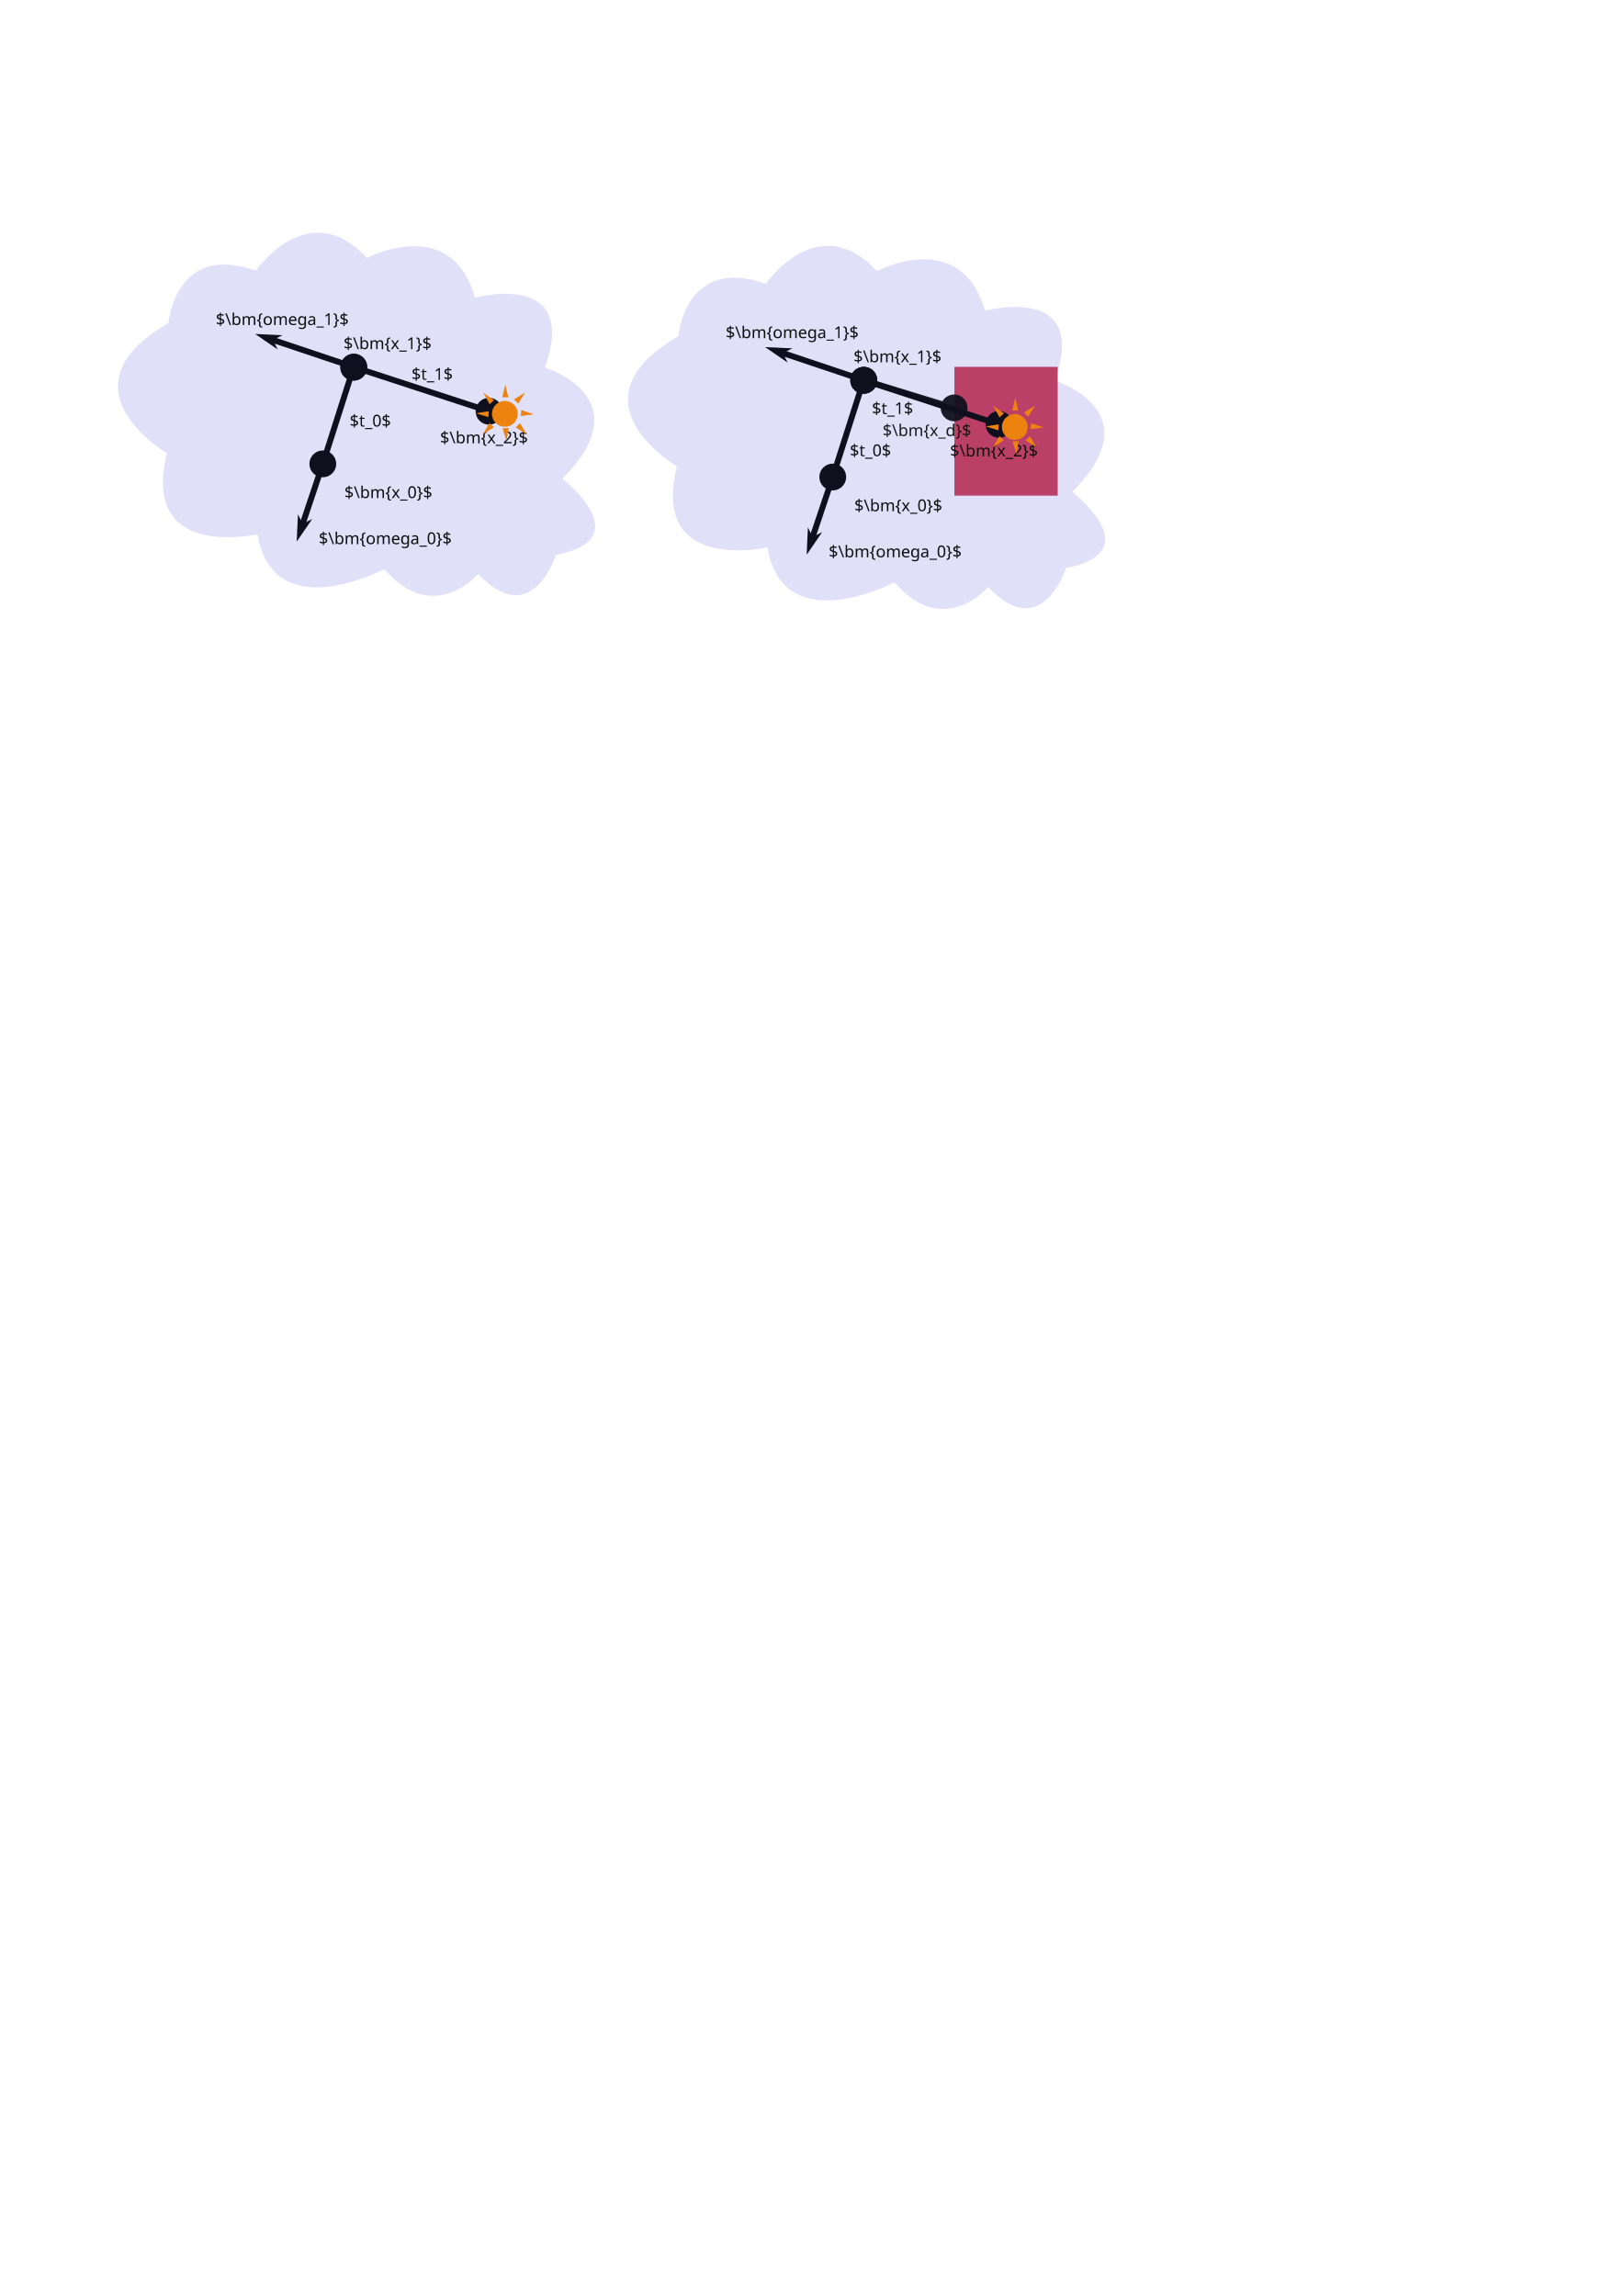
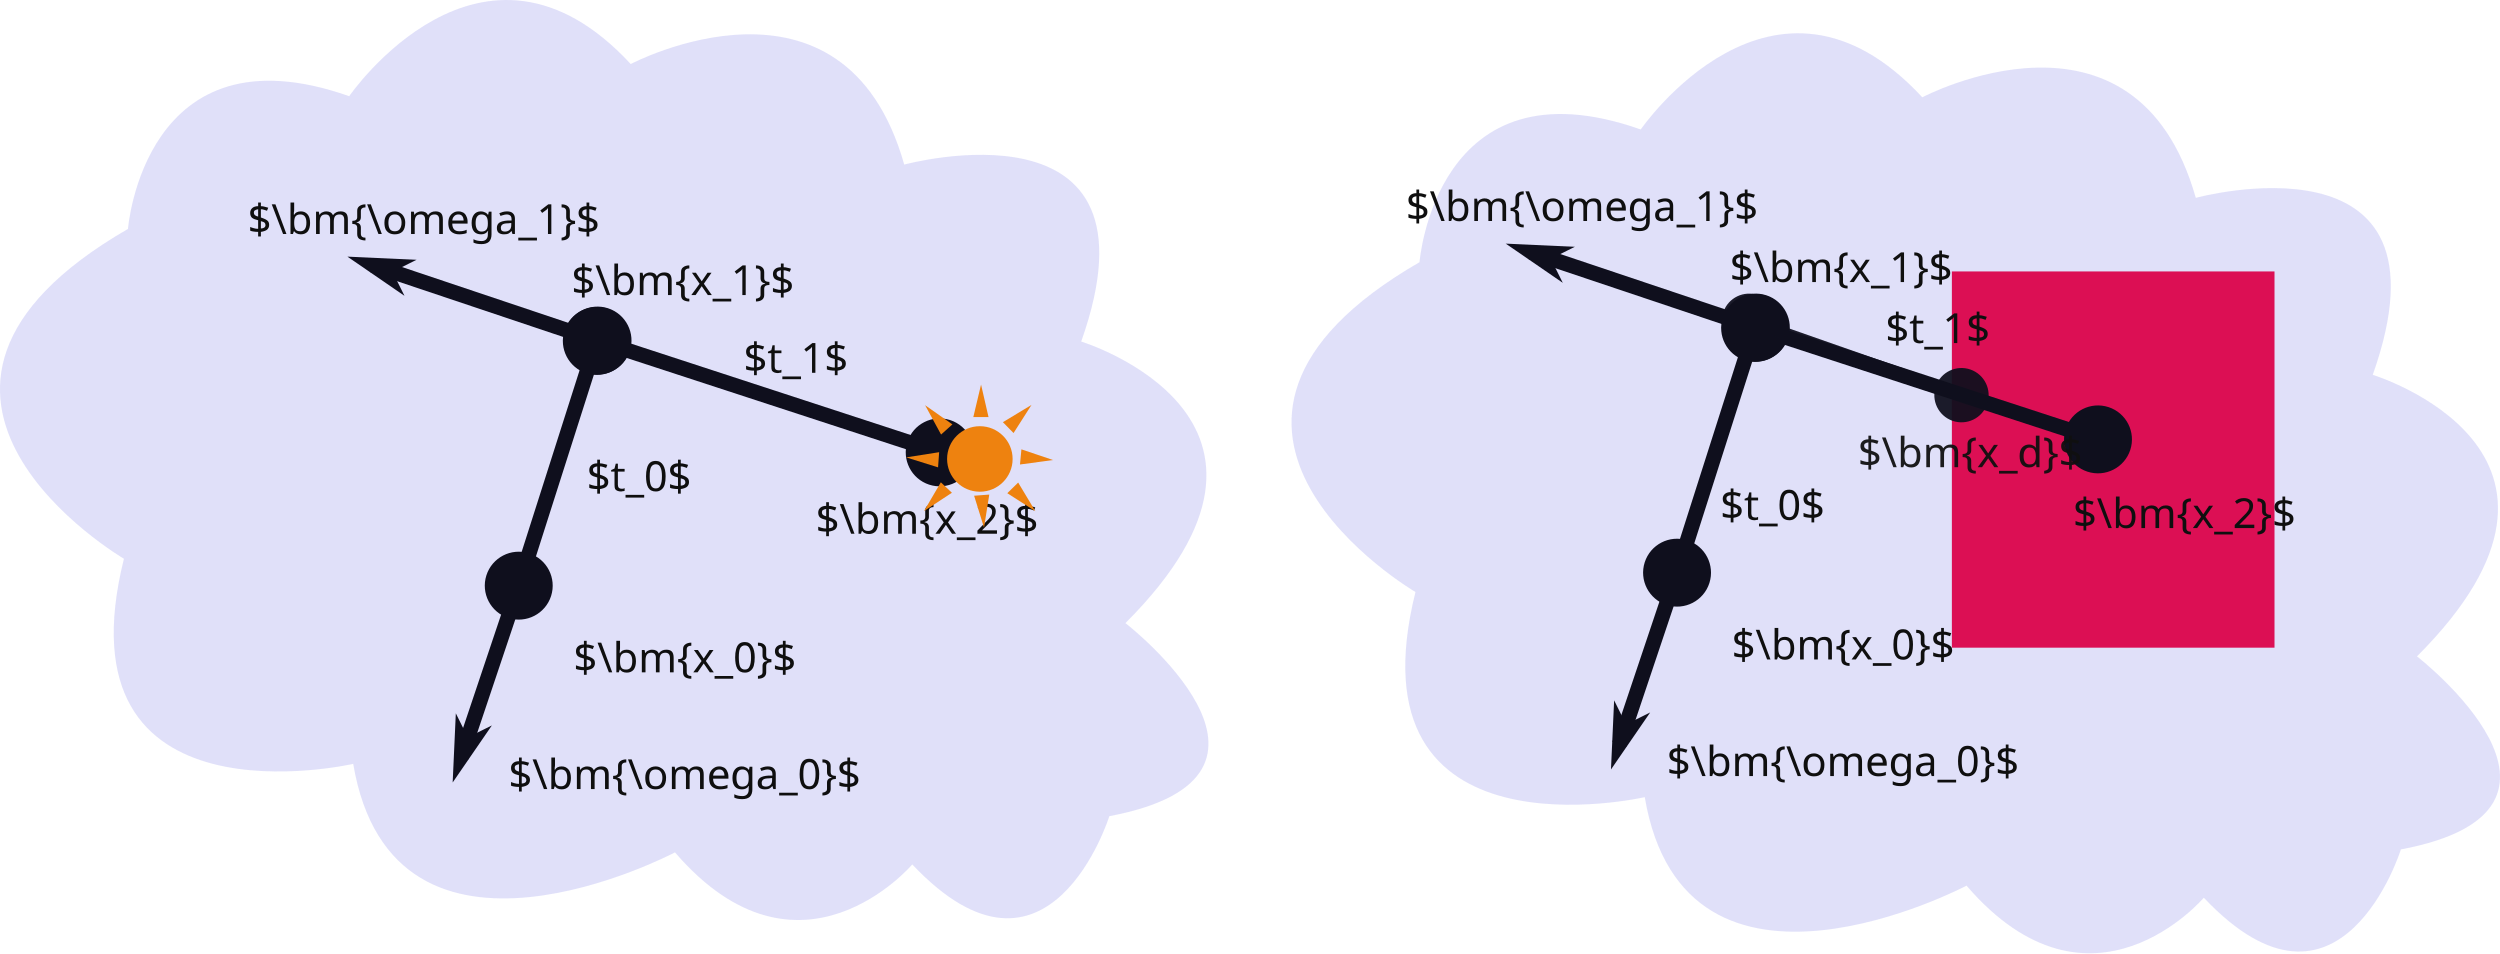
- <svg xmlns="http://www.w3.org/2000/svg" width="210mm" height="297mm" viewBox="0 0 210 297" version="1.1" id="svg6879">
+ <svg xmlns="http://www.w3.org/2000/svg" width="127.667mm" height="48.68mm" viewBox="0 0 127.667 48.68" version="1.1" id="svg6879">
  <defs id="defs6873">
-     <marker orient="auto" refY="0.0" refX="0.0" id="DotM" style="overflow:visible">
-       <path id="path1464" d="M -2.5,-1.0 C -2.5,1.76 -4.74,4.0 -7.5,4.0 C -10.26,4.0 -12.5,1.76 -12.5,-1.0 C -12.5,-3.76 -10.26,-6.0 -7.5,-6.0 C -4.74,-6.0 -2.5,-3.76 -2.5,-1.0 z " style="fill-rule:evenodd;stroke:#00000f;stroke-width:1pt;stroke-opacity:1;fill:#00000f;fill-opacity:1" transform="scale(0.4) translate(7.4, 1)" />
+     <marker orient="auto" refY="0" refX="0" id="DotM" style="overflow:visible">
+       <path id="path1464" d="m -2.5,-1 c 0,2.76 -2.24,5 -5,5 -2.76,0 -5,-2.24 -5,-5 0,-2.76 2.24,-5 5,-5 2.76,0 5,2.24 5,5 z" style="fill:#00000f;fill-opacity:1;fill-rule:evenodd;stroke:#00000f;stroke-width:1pt;stroke-opacity:1" transform="matrix(0.4,0,0,0.4,2.96,0.4)" />
    </marker>
-     <marker orient="auto" refY="0.0" refX="0.0" id="DotL" style="overflow:visible">
-       <path id="path1461" d="M -2.5,-1.0 C -2.5,1.76 -4.74,4.0 -7.5,4.0 C -10.26,4.0 -12.5,1.76 -12.5,-1.0 C -12.5,-3.76 -10.26,-6.0 -7.5,-6.0 C -4.74,-6.0 -2.5,-3.76 -2.5,-1.0 z " style="fill-rule:evenodd;stroke:#00000f;stroke-width:1pt;stroke-opacity:1;fill:#00000f;fill-opacity:1" transform="scale(0.8) translate(7.4, 1)" />
+     <marker orient="auto" refY="0" refX="0" id="DotL" style="overflow:visible">
+       <path id="path1461" d="m -2.5,-1 c 0,2.76 -2.24,5 -5,5 -2.76,0 -5,-2.24 -5,-5 0,-2.76 2.24,-5 5,-5 2.76,0 5,2.24 5,5 z" style="fill:#00000f;fill-opacity:1;fill-rule:evenodd;stroke:#00000f;stroke-width:1pt;stroke-opacity:1" transform="matrix(0.8,0,0,0.8,5.92,0.8)" />
    </marker>
-     <marker orient="auto" refY="0.0" refX="0.0" id="DotS" style="overflow:visible">
-       <path id="path1467" d="M -2.5,-1.0 C -2.5,1.76 -4.74,4.0 -7.5,4.0 C -10.26,4.0 -12.5,1.76 -12.5,-1.0 C -12.5,-3.76 -10.26,-6.0 -7.5,-6.0 C -4.74,-6.0 -2.5,-3.76 -2.5,-1.0 z " style="fill-rule:evenodd;stroke:#00000f;stroke-width:1pt;stroke-opacity:1;fill:#00000f;fill-opacity:1" transform="scale(0.2) translate(7.4, 1)" />
+     <marker orient="auto" refY="0" refX="0" id="DotS" style="overflow:visible">
+       <path id="path1467" d="m -2.5,-1 c 0,2.76 -2.24,5 -5,5 -2.76,0 -5,-2.24 -5,-5 0,-2.76 2.24,-5 5,-5 2.76,0 5,2.24 5,5 z" style="fill:#00000f;fill-opacity:1;fill-rule:evenodd;stroke:#00000f;stroke-width:1pt;stroke-opacity:1" transform="matrix(0.2,0,0,0.2,1.48,0.2)" />
    </marker>
    <marker orient="auto" refY="0" refX="0" id="marker5973" style="overflow:visible">
      <path id="path5971" style="fill:#000000;fill-opacity:1;fill-rule:evenodd;stroke:#000000;stroke-width:0.625;stroke-linejoin:round;stroke-opacity:1" d="M 8.719,4.034 -2.207,0.016 8.719,-4.002 c -1.745,2.372 -1.735,5.617 -6e-7,8.035 z" transform="matrix(0.3,0,0,0.3,-0.69,0)" />
    </marker>
    <marker orient="auto" refY="0" refX="0" id="marker5969" style="overflow:visible">
      <path id="path5967" style="fill:#000000;fill-opacity:1;fill-rule:evenodd;stroke:#000000;stroke-width:0.625;stroke-linejoin:round;stroke-opacity:1" d="M 8.719,4.034 -2.207,0.016 8.719,-4.002 c -1.745,2.372 -1.735,5.617 -6e-7,8.035 z" transform="matrix(-0.3,0,0,-0.3,0.69,0)" />
    </marker>
    <marker style="overflow:visible" id="marker1704" refX="0" refY="0" orient="auto">
      <path transform="matrix(-0.2,0,0,-0.2,-1.2,0)" style="fill:#0000cd;fill-opacity:1;fill-rule:evenodd;stroke:#0000cd;stroke-width:1pt;stroke-opacity:1" d="M 0,0 5,-5 -12.5,0 5,5 Z" id="path1702" />
    </marker>
    <marker orient="auto" refY="0" refX="0" id="marker5973-0" style="overflow:visible">
      <path id="path5971-2" style="fill:#000000;fill-opacity:1;fill-rule:evenodd;stroke:#000000;stroke-width:0.625;stroke-linejoin:round;stroke-opacity:1" d="M 8.719,4.034 -2.207,0.016 8.719,-4.002 c -1.745,2.372 -1.735,5.617 -6e-7,8.035 z" transform="matrix(0.3,0,0,0.3,-0.69,0)" />
    </marker>
    <marker orient="auto" refY="0" refX="0" id="marker5969-3" style="overflow:visible">
      <path id="path5967-7" style="fill:#000000;fill-opacity:1;fill-rule:evenodd;stroke:#000000;stroke-width:0.625;stroke-linejoin:round;stroke-opacity:1" d="M 8.719,4.034 -2.207,0.016 8.719,-4.002 c -1.745,2.372 -1.735,5.617 -6e-7,8.035 z" transform="matrix(-0.3,0,0,-0.3,0.69,0)" />
    </marker>
    <marker style="overflow:visible" id="marker1704-2" refX="0" refY="0" orient="auto">
      <path transform="matrix(-0.2,0,0,-0.2,-1.2,0)" style="fill:#0000cd;fill-opacity:1;fill-rule:evenodd;stroke:#0000cd;stroke-width:1pt;stroke-opacity:1" d="M 0,0 5,-5 -12.5,0 5,5 Z" id="path1702-2" />
    </marker>
    <marker orient="auto" refY="0" refX="0" id="Arrow1Send-5-2" style="overflow:visible">
      <path id="path1415-9-5" d="M 0,0 5,-5 -12.5,0 5,5 Z" style="fill:#00000f;fill-opacity:1;fill-rule:evenodd;stroke:#00000f;stroke-width:1pt;stroke-opacity:1" transform="matrix(-0.2,0,0,-0.2,-1.2,0)" />
    </marker>
    <marker orient="auto" refY="0" refX="0" id="Arrow1Send-5-7" style="overflow:visible">
      <path id="path1415-9-4" d="M 0,0 5,-5 -12.5,0 5,5 Z" style="fill:#00000f;fill-opacity:1;fill-rule:evenodd;stroke:#00000f;stroke-width:1pt;stroke-opacity:1" transform="matrix(-0.2,0,0,-0.2,-1.2,0)" />
    </marker>
    <marker orient="auto" refY="0" refX="0" id="DotM-0" style="overflow:visible">
      <path id="path1464-7" d="m -2.5,-1 c 0,2.76 -2.24,5 -5,5 -2.76,0 -5,-2.24 -5,-5 0,-2.76 2.24,-5 5,-5 2.76,0 5,2.24 5,5 z" style="fill:#00000f;fill-opacity:1;fill-rule:evenodd;stroke:#00000f;stroke-width:1pt;stroke-opacity:1" transform="matrix(0.4,0,0,0.4,2.96,0.4)" />
    </marker>
    <marker orient="auto" refY="0" refX="0" id="marker11508" style="overflow:visible">
      <path id="path11506" d="m -2.5,-1 c 0,2.76 -2.24,5 -5,5 -2.76,0 -5,-2.24 -5,-5 0,-2.76 2.24,-5 5,-5 2.76,0 5,2.24 5,5 z" style="fill:#00000f;fill-opacity:1;fill-rule:evenodd;stroke:#00000f;stroke-width:1pt;stroke-opacity:1" transform="matrix(0.4,0,0,0.4,2.96,0.4)" />
    </marker>
    <marker orient="auto" refY="0" refX="0" id="DotM-0-9" style="overflow:visible">
      <path id="path1464-7-2" d="m -2.5,-1 c 0,2.76 -2.24,5 -5,5 -2.76,0 -5,-2.24 -5,-5 0,-2.76 2.24,-5 5,-5 2.76,0 5,2.24 5,5 z" style="fill:#00000f;fill-opacity:1;fill-rule:evenodd;stroke:#00000f;stroke-width:1pt;stroke-opacity:1" transform="matrix(0.4,0,0,0.4,2.96,0.4)" />
    </marker>
    <marker orient="auto" refY="0" refX="0" id="marker13839" style="overflow:visible">
      <path id="path13837" d="m -2.5,-1 c 0,2.76 -2.24,5 -5,5 -2.76,0 -5,-2.24 -5,-5 0,-2.76 2.24,-5 5,-5 2.76,0 5,2.24 5,5 z" style="fill:#00000f;fill-opacity:1;fill-rule:evenodd;stroke:#00000f;stroke-width:1pt;stroke-opacity:1" transform="matrix(0.4,0,0,0.4,2.96,0.4)" />
    </marker>
    <marker orient="auto" refY="0" refX="0" id="Arrow1Send-5-7-6" style="overflow:visible">
      <path id="path1415-9-4-6" d="M 0,0 5,-5 -12.5,0 5,5 Z" style="fill:#00000f;fill-opacity:1;fill-rule:evenodd;stroke:#00000f;stroke-width:1pt;stroke-opacity:1" transform="matrix(-0.2,0,0,-0.2,-1.2,0)" />
    </marker>
    <marker orient="auto" refY="0" refX="0" id="Arrow1Send-5-2-4" style="overflow:visible">
      <path id="path1415-9-5-9" d="M 0,0 5,-5 -12.5,0 5,5 Z" style="fill:#00000f;fill-opacity:1;fill-rule:evenodd;stroke:#00000f;stroke-width:1pt;stroke-opacity:1" transform="matrix(-0.2,0,0,-0.2,-1.2,0)" />
    </marker>
    <marker orient="auto" refY="0" refX="0" id="DotM-5" style="overflow:visible">
      <path id="path1464-0" d="m -2.5,-1 c 0,2.76 -2.24,5 -5,5 -2.76,0 -5,-2.24 -5,-5 0,-2.76 2.24,-5 5,-5 2.76,0 5,2.24 5,5 z" style="fill:#00000f;fill-opacity:1;fill-rule:evenodd;stroke:#00000f;stroke-width:1pt;stroke-opacity:1" transform="matrix(0.4,0,0,0.4,2.96,0.4)" />
    </marker>
    <marker orient="auto" refY="0" refX="0" id="marker13849" style="overflow:visible">
      <path id="path13847" d="m -2.5,-1 c 0,2.76 -2.24,5 -5,5 -2.76,0 -5,-2.24 -5,-5 0,-2.76 2.24,-5 5,-5 2.76,0 5,2.24 5,5 z" style="fill:#00000f;fill-opacity:1;fill-rule:evenodd;stroke:#00000f;stroke-width:1pt;stroke-opacity:1" transform="matrix(0.4,0,0,0.4,2.96,0.4)" />
    </marker>
    <marker orient="auto" refY="0" refX="0" id="DotM-0-9-6" style="overflow:visible">
      <path id="path1464-7-2-7" d="m -2.5,-1 c 0,2.76 -2.24,5 -5,5 -2.76,0 -5,-2.24 -5,-5 0,-2.76 2.24,-5 5,-5 2.76,0 5,2.24 5,5 z" style="fill:#00000f;fill-opacity:1;fill-rule:evenodd;stroke:#00000f;stroke-width:1pt;stroke-opacity:1" transform="matrix(0.4,0,0,0.4,2.96,0.4)" />
    </marker>
    <marker orient="auto" refY="0" refX="0" id="marker14103" style="overflow:visible">
      <path id="path14101" d="m -2.5,-1 c 0,2.76 -2.24,5 -5,5 -2.76,0 -5,-2.24 -5,-5 0,-2.76 2.24,-5 5,-5 2.76,0 5,2.24 5,5 z" style="fill:#00000f;fill-opacity:1;fill-rule:evenodd;stroke:#00000f;stroke-width:1pt;stroke-opacity:1" transform="matrix(0.4,0,0,0.4,2.96,0.4)" />
    </marker>
  </defs>
-   <g id="layer1" style="opacity:0.94">
+   <g id="layer1" style="opacity:0.94" transform="translate(-15.25912,-30.09622)">
    <path style="fill:#0000d4;fill-opacity:0.129;stroke:none;stroke-width:0.239px;stroke-linecap:butt;stroke-linejoin:miter;stroke-opacity:0.129" d="m 21.794,41.787 c 0,0 0.822,-10.475 11.297,-6.778 0,0 6.778,-9.859 14.378,-1.643 0,0 10.886,-5.751 13.967,5.135 0,0 13.556,-3.697 9.037,9.037 0,0 12.735,3.903 2.259,14.378 0,0 10.064,7.805 -0.822,9.859 0,0 -3.081,9.859 -10.064,2.465 0,0 -5.751,6.778 -12.118,-0.616 0,0 -14.378,7.6 -16.432,-4.519 0,0 -15.199,3.492 -11.708,-10.475 0,0 -14.378,-8.421 0.205,-16.843" id="path1310-8" />
    <path style="fill:none;stroke:#00000f;stroke-width:0.765;stroke-linecap:butt;stroke-linejoin:miter;stroke-miterlimit:4;stroke-dasharray:none;stroke-opacity:1;marker-start:url(#DotM);marker-end:url(#DotM)" d="M 41.759,59.975 45.745,47.478" id="path1398-2-8" />
    <text xml:space="preserve" style="font-style:normal;font-weight:normal;font-size:3.528px;line-height:1.25;font-family:sans-serif;letter-spacing:0px;word-spacing:0px;fill:#000000;fill-opacity:1;stroke:none;stroke-width:0.265" x="44.545" y="64.433" id="text1762-4">
      <tspan id="tspan1760-5" x="44.545" y="64.433" style="font-size:2.117px;fill:#000000;fill-opacity:1;stroke-width:0.265">$\bm{x_0}$</tspan>
    </text>
    <path style="fill:none;stroke:#00000f;stroke-width:0.765;stroke-linecap:butt;stroke-linejoin:miter;stroke-miterlimit:4;stroke-dasharray:none;stroke-opacity:1;marker-end:url(#Arrow1Send-5-2)" d="M 45.745,47.478 34.296,43.636" id="path1398-2-8-4" />
    <path style="fill:none;stroke:#00000f;stroke-width:0.765;stroke-linecap:butt;stroke-linejoin:miter;stroke-miterlimit:4;stroke-dasharray:none;stroke-opacity:1;marker-end:url(#Arrow1Send-5-7)" d="m 41.759,59.975 -2.949,8.785" id="path1398-2-8-43" />
    <path style="fill:none;stroke:#00000f;stroke-width:0.765;stroke-linecap:butt;stroke-linejoin:miter;stroke-miterlimit:4;stroke-dasharray:none;stroke-opacity:1;marker-start:url(#DotM-0);marker-end:url(#DotM-0)" d="M 63.217,53.188 45.745,47.478" id="path1398-2-8-8" />
    <text xml:space="preserve" style="font-style:normal;font-weight:normal;font-size:3.528px;line-height:1.25;font-family:sans-serif;letter-spacing:0px;word-spacing:0px;fill:#000000;fill-opacity:1;stroke:none;stroke-width:0.265" x="41.232" y="70.391" id="text1762-4-6">
-       <tspan id="tspan1760-5-8" x="41.232" y="70.391" style="font-size:2.117px;fill:#000000;fill-opacity:1;stroke-width:0.265">$\bm{omega_0}$</tspan>
+       <tspan id="tspan1760-5-8" x="41.232" y="70.391" style="font-size:2.117px;fill:#000000;fill-opacity:1;stroke-width:0.265">$\bm{\omega_0}$</tspan>
    </text>
    <text xml:space="preserve" style="font-style:normal;font-weight:normal;font-size:3.528px;line-height:1.25;font-family:sans-serif;letter-spacing:0px;word-spacing:0px;fill:#000000;fill-opacity:1;stroke:none;stroke-width:0.265" x="27.909" y="42.043" id="text1762-4-6-8">
-       <tspan id="tspan1760-5-8-4" x="27.909" y="42.043" style="font-size:2.117px;fill:#000000;fill-opacity:1;stroke-width:0.265">$\bm{omega_1}$</tspan>
+       <tspan id="tspan1760-5-8-4" x="27.909" y="42.043" style="font-size:2.117px;fill:#000000;fill-opacity:1;stroke-width:0.265">$\bm{\omega_1}$</tspan>
    </text>
    <text xml:space="preserve" style="font-style:normal;font-weight:normal;font-size:3.528px;line-height:1.25;font-family:sans-serif;letter-spacing:0px;word-spacing:0px;fill:#000000;fill-opacity:1;stroke:none;stroke-width:0.265" x="44.445" y="45.161" id="text1762-4-3">
      <tspan id="tspan1760-5-1" x="44.445" y="45.161" style="font-size:2.117px;fill:#000000;fill-opacity:1;stroke-width:0.265">$\bm{x_1}$</tspan>
    </text>
    <text xml:space="preserve" style="font-style:normal;font-weight:normal;font-size:3.528px;line-height:1.25;font-family:sans-serif;letter-spacing:0px;word-spacing:0px;fill:#000000;fill-opacity:1;stroke:none;stroke-width:0.265" x="56.918" y="57.351" id="text1762-4-3-4">
      <tspan id="tspan1760-5-1-9" x="56.918" y="57.351" style="font-size:2.117px;fill:#000000;fill-opacity:1;stroke-width:0.265">$\bm{x_2}$</tspan>
    </text>
    <circle style="fill:#ed7a00;fill-opacity:1;stroke:none;stroke-width:0.416;stroke-miterlimit:4;stroke-dasharray:none;stroke-opacity:0.455" id="path1316" r="1.673" cy="53.534" cx="65.297" />
    <path style="fill:#ed7a00;fill-opacity:1;stroke:none;stroke-width:0.079px;stroke-linecap:butt;stroke-linejoin:miter;stroke-opacity:1" d="m 64.963,51.396 h 0.777 l -0.382,-1.661 z" id="path1318" />
    <path style="fill:#ed7a00;fill-opacity:1;stroke:none;stroke-width:0.079px;stroke-linecap:butt;stroke-linejoin:miter;stroke-opacity:1" d="m 66.474,51.656 0.544,0.554 0.917,-1.437 z" id="path1318-3" />
    <path style="fill:#ed7a00;fill-opacity:1;stroke:none;stroke-width:0.079px;stroke-linecap:butt;stroke-linejoin:miter;stroke-opacity:1" d="m 67.419,53.043 -0.072,0.773 1.689,-0.227 z" id="path1318-3-6" />
    <path style="fill:#ed7a00;fill-opacity:1;stroke:none;stroke-width:0.079px;stroke-linecap:butt;stroke-linejoin:miter;stroke-opacity:1" d="m 67.254,54.739 -0.556,0.543 1.434,0.921 z" id="path1318-3-6-7" />
    <path style="fill:#ed7a00;fill-opacity:1;stroke:none;stroke-width:0.079px;stroke-linecap:butt;stroke-linejoin:miter;stroke-opacity:1" d="m 65.778,55.353 -0.774,0.058 0.506,1.627 z" id="path1318-3-6-7-5" />
    <path style="fill:#ed7a00;fill-opacity:1;stroke:none;stroke-width:0.079px;stroke-linecap:butt;stroke-linejoin:miter;stroke-opacity:1" d="m 63.87,55.259 -0.565,-0.533 -0.861,1.471 z" id="path1318-3-6-7-3" />
    <path style="fill:#ed7a00;fill-opacity:1;stroke:none;stroke-width:0.079px;stroke-linecap:butt;stroke-linejoin:miter;stroke-opacity:1" d="m 63.163,53.963 0.055,-0.775 -1.683,0.265 z" id="path1318-3-6-7-56" />
    <path style="fill:#ed7a00;fill-opacity:1;stroke:none;stroke-width:0.079px;stroke-linecap:butt;stroke-linejoin:miter;stroke-opacity:1" d="m 63.317,52.287 0.578,-0.519 -1.394,-0.979 z" id="path1318-3-6-7-2" />
    <text xml:space="preserve" style="font-style:normal;font-weight:normal;font-size:3.528px;line-height:1.25;font-family:sans-serif;letter-spacing:0px;word-spacing:0px;fill:#000000;fill-opacity:1;stroke:none;stroke-width:0.265" x="53.233" y="49.13" id="text1762-4-3-2">
      <tspan id="tspan1760-5-1-0" x="53.233" y="49.13" style="font-size:2.117px;fill:#000000;fill-opacity:1;stroke-width:0.265">$t_1$</tspan>
    </text>
    <text xml:space="preserve" style="font-style:normal;font-weight:normal;font-size:3.528px;line-height:1.25;font-family:sans-serif;letter-spacing:0px;word-spacing:0px;fill:#000000;fill-opacity:1;stroke:none;stroke-width:0.265" x="45.228" y="55.177" id="text1762-4-3-2-6">
      <tspan id="tspan1760-5-1-0-8" x="45.228" y="55.177" style="font-size:2.117px;fill:#000000;fill-opacity:1;stroke-width:0.265">$t_0$</tspan>
    </text>
    <path style="fill:#0000d4;fill-opacity:0.129;stroke:none;stroke-width:0.239px;stroke-linecap:butt;stroke-linejoin:miter;stroke-opacity:0.129" d="m 87.749,43.486 c 0,0 0.822,-10.475 11.297,-6.778 0,0 6.778,-9.859 14.378,-1.643 0,0 10.886,-5.751 13.967,5.135 0,0 13.556,-3.697 9.037,9.037 0,0 12.735,3.903 2.259,14.378 0,0 10.064,7.805 -0.822,9.859 0,0 -3.081,9.859 -10.064,2.465 0,0 -5.751,6.778 -12.118,-0.616 0,0 -14.378,7.6 -16.432,-4.519 0,0 -15.199,3.492 -11.708,-10.475 0,0 -14.378,-8.421 0.205,-16.843" id="path1310-8-4" />
-     <rect style="fill:#b7345d;fill-opacity:1;stroke:none;stroke-width:0.842;stroke-miterlimit:4;stroke-dasharray:none;stroke-opacity:0.129" id="rect14077" width="13.357" height="16.661" x="123.44" y="47.455" />
-     <path style="fill:none;stroke:#00000f;stroke-width:0.765;stroke-linecap:butt;stroke-linejoin:miter;stroke-miterlimit:4;stroke-dasharray:none;stroke-opacity:1;marker-start:url(#DotM-5);marker-end:url(#DotM-5)" d="m 107.713,61.674 3.986,-12.497" id="path1398-2-8-87" />
-     <text xml:space="preserve" style="font-style:normal;font-weight:normal;font-size:3.528px;line-height:1.25;font-family:sans-serif;letter-spacing:0px;word-spacing:0px;fill:#000000;fill-opacity:1;stroke:none;stroke-width:0.265" x="110.5" y="66.132" id="text1762-4-1">
-       <tspan id="tspan1760-5-7" x="110.5" y="66.132" style="font-size:2.117px;fill:#000000;fill-opacity:1;stroke-width:0.265">$\bm{x_0}$</tspan>
+     <rect style="fill:#da0049;fill-opacity:1;stroke:none;stroke-width:1.004;stroke-miterlimit:4;stroke-dasharray:none;stroke-opacity:0.129" id="rect14077" width="16.476" height="19.213" x="114.935" y="43.958" />
+     <path style="fill:none;stroke:#00000f;stroke-width:0.765;stroke-linecap:butt;stroke-linejoin:miter;stroke-miterlimit:4;stroke-dasharray:none;stroke-opacity:1;marker-start:url(#DotM-5);marker-end:url(#DotM-5)" d="M 100.91,59.312 104.896,46.815" id="path1398-2-8-87" />
+     <text xml:space="preserve" style="font-style:normal;font-weight:normal;font-size:3.528px;line-height:1.25;font-family:sans-serif;letter-spacing:0px;word-spacing:0px;fill:#000000;fill-opacity:1;stroke:none;stroke-width:0.265" x="103.696" y="63.77" id="text1762-4-1">
+       <tspan id="tspan1760-5-7" x="103.696" y="63.77" style="font-size:2.117px;fill:#000000;fill-opacity:1;stroke-width:0.265">$\bm{x_0}$</tspan>
    </text>
-     <path style="fill:none;stroke:#00000f;stroke-width:0.765;stroke-linecap:butt;stroke-linejoin:miter;stroke-miterlimit:4;stroke-dasharray:none;stroke-opacity:1;marker-end:url(#Arrow1Send-5-2-4)" d="M 111.699,49.177 100.251,45.335" id="path1398-2-8-4-2" />
-     <path style="fill:none;stroke:#00000f;stroke-width:0.765;stroke-linecap:butt;stroke-linejoin:miter;stroke-miterlimit:4;stroke-dasharray:none;stroke-opacity:1;marker-end:url(#Arrow1Send-5-7-6)" d="m 107.713,61.674 -2.949,8.785" id="path1398-2-8-43-7" />
-     <path style="fill:none;stroke:#00000f;stroke-width:0.765;stroke-linecap:butt;stroke-linejoin:miter;stroke-miterlimit:4;stroke-dasharray:none;stroke-opacity:1;marker-start:url(#DotM-0-9);marker-end:url(#DotM-0-9)" d="m 129.172,54.887 -17.472,-5.71" id="path1398-2-8-8-2" />
-     <text xml:space="preserve" style="font-style:normal;font-weight:normal;font-size:3.528px;line-height:1.25;font-family:sans-serif;letter-spacing:0px;word-spacing:0px;fill:#000000;fill-opacity:1;stroke:none;stroke-width:0.265" x="107.187" y="72.09" id="text1762-4-6-2">
-       <tspan id="tspan1760-5-8-6" x="107.187" y="72.09" style="font-size:2.117px;fill:#000000;fill-opacity:1;stroke-width:0.265">$\bm{omega_0}$</tspan>
+     <path style="fill:none;stroke:#00000f;stroke-width:0.765;stroke-linecap:butt;stroke-linejoin:miter;stroke-miterlimit:4;stroke-dasharray:none;stroke-opacity:1;marker-end:url(#Arrow1Send-5-2-4)" d="M 104.896,46.815 93.447,42.972" id="path1398-2-8-4-2" />
+     <path style="fill:none;stroke:#00000f;stroke-width:0.765;stroke-linecap:butt;stroke-linejoin:miter;stroke-miterlimit:4;stroke-dasharray:none;stroke-opacity:1;marker-end:url(#Arrow1Send-5-7-6)" d="m 100.91,59.312 -2.949,8.785" id="path1398-2-8-43-7" />
+     <path style="fill:none;stroke:#00000f;stroke-width:0.765;stroke-linecap:butt;stroke-linejoin:miter;stroke-miterlimit:4;stroke-dasharray:none;stroke-opacity:1;marker-start:url(#DotM-0-9);marker-end:url(#DotM-0-9)" d="M 122.368,52.525 104.896,46.815" id="path1398-2-8-8-2" />
+     <text xml:space="preserve" style="font-style:normal;font-weight:normal;font-size:3.528px;line-height:1.25;font-family:sans-serif;letter-spacing:0px;word-spacing:0px;fill:#000000;fill-opacity:1;stroke:none;stroke-width:0.265" x="100.383" y="69.727" id="text1762-4-6-2">
+       <tspan id="tspan1760-5-8-6" x="100.383" y="69.727" style="font-size:2.117px;fill:#000000;fill-opacity:1;stroke-width:0.265">$\bm{\omega_0}$</tspan>
    </text>
-     <text xml:space="preserve" style="font-style:normal;font-weight:normal;font-size:3.528px;line-height:1.25;font-family:sans-serif;letter-spacing:0px;word-spacing:0px;fill:#000000;fill-opacity:1;stroke:none;stroke-width:0.265" x="93.863" y="43.742" id="text1762-4-6-8-1">
-       <tspan id="tspan1760-5-8-4-0" x="93.863" y="43.742" style="font-size:2.117px;fill:#000000;fill-opacity:1;stroke-width:0.265">$\bm{omega_1}$</tspan>
+     <text xml:space="preserve" style="font-style:normal;font-weight:normal;font-size:3.528px;line-height:1.25;font-family:sans-serif;letter-spacing:0px;word-spacing:0px;fill:#000000;fill-opacity:1;stroke:none;stroke-width:0.265" x="87.06" y="41.379" id="text1762-4-6-8-1">
+       <tspan id="tspan1760-5-8-4-0" x="87.06" y="41.379" style="font-size:2.117px;fill:#000000;fill-opacity:1;stroke-width:0.265">$\bm{\omega_1}$</tspan>
    </text>
-     <text xml:space="preserve" style="font-style:normal;font-weight:normal;font-size:3.528px;line-height:1.25;font-family:sans-serif;letter-spacing:0px;word-spacing:0px;fill:#000000;fill-opacity:1;stroke:none;stroke-width:0.265" x="110.4" y="46.86" id="text1762-4-3-6">
-       <tspan id="tspan1760-5-1-1" x="110.4" y="46.86" style="font-size:2.117px;fill:#000000;fill-opacity:1;stroke-width:0.265">$\bm{x_1}$</tspan>
+     <text xml:space="preserve" style="font-style:normal;font-weight:normal;font-size:3.528px;line-height:1.25;font-family:sans-serif;letter-spacing:0px;word-spacing:0px;fill:#000000;fill-opacity:1;stroke:none;stroke-width:0.265" x="103.596" y="44.498" id="text1762-4-3-6">
+       <tspan id="tspan1760-5-1-1" x="103.596" y="44.498" style="font-size:2.117px;fill:#000000;fill-opacity:1;stroke-width:0.265">$\bm{x_1}$</tspan>
    </text>
-     <text xml:space="preserve" style="font-style:normal;font-weight:normal;font-size:3.528px;line-height:1.25;font-family:sans-serif;letter-spacing:0px;word-spacing:0px;fill:#000000;fill-opacity:1;stroke:none;stroke-width:0.265" x="122.873" y="59.05" id="text1762-4-3-4-5">
-       <tspan id="tspan1760-5-1-9-9" x="122.873" y="59.05" style="font-size:2.117px;fill:#000000;fill-opacity:1;stroke-width:0.265">$\bm{x_2}$</tspan>
+     <text xml:space="preserve" style="font-style:normal;font-weight:normal;font-size:3.528px;line-height:1.25;font-family:sans-serif;letter-spacing:0px;word-spacing:0px;fill:#000000;fill-opacity:1;stroke:none;stroke-width:0.265" x="121.125" y="57.065" id="text1762-4-3-4-5">
+       <tspan id="tspan1760-5-1-9-9" x="121.125" y="57.065" style="font-size:2.117px;fill:#000000;fill-opacity:1;stroke-width:0.265">$\bm{x_2}$</tspan>
    </text>
-     <circle style="fill:#ed7a00;fill-opacity:1;stroke:none;stroke-width:0.416;stroke-miterlimit:4;stroke-dasharray:none;stroke-opacity:0.455" id="path1316-4" r="1.673" cy="55.234" cx="131.252" />
-     <path style="fill:#ed7a00;fill-opacity:1;stroke:none;stroke-width:0.079px;stroke-linecap:butt;stroke-linejoin:miter;stroke-opacity:1" d="m 130.917,53.095 h 0.777 l -0.382,-1.661 z" id="path1318-9" />
-     <path style="fill:#ed7a00;fill-opacity:1;stroke:none;stroke-width:0.079px;stroke-linecap:butt;stroke-linejoin:miter;stroke-opacity:1" d="m 132.428,53.355 0.544,0.554 0.917,-1.437 z" id="path1318-3-0" />
-     <path style="fill:#ed7a00;fill-opacity:1;stroke:none;stroke-width:0.079px;stroke-linecap:butt;stroke-linejoin:miter;stroke-opacity:1" d="m 133.373,54.742 -0.072,0.773 1.689,-0.227 z" id="path1318-3-6-9" />
-     <path style="fill:#ed7a00;fill-opacity:1;stroke:none;stroke-width:0.079px;stroke-linecap:butt;stroke-linejoin:miter;stroke-opacity:1" d="m 133.208,56.438 -0.556,0.543 1.434,0.921 z" id="path1318-3-6-7-1" />
-     <path style="fill:#ed7a00;fill-opacity:1;stroke:none;stroke-width:0.079px;stroke-linecap:butt;stroke-linejoin:miter;stroke-opacity:1" d="m 131.732,57.053 -0.774,0.058 0.506,1.627 z" id="path1318-3-6-7-5-7" />
-     <path style="fill:#ed7a00;fill-opacity:1;stroke:none;stroke-width:0.079px;stroke-linecap:butt;stroke-linejoin:miter;stroke-opacity:1" d="m 129.825,56.958 -0.565,-0.533 -0.861,1.471 z" id="path1318-3-6-7-3-7" />
-     <path style="fill:#ed7a00;fill-opacity:1;stroke:none;stroke-width:0.079px;stroke-linecap:butt;stroke-linejoin:miter;stroke-opacity:1" d="m 129.117,55.662 0.055,-0.775 -1.683,0.265 z" id="path1318-3-6-7-56-1" />
-     <path style="fill:#ed7a00;fill-opacity:1;stroke:none;stroke-width:0.079px;stroke-linecap:butt;stroke-linejoin:miter;stroke-opacity:1" d="m 129.271,53.986 0.578,-0.519 -1.394,-0.979 z" id="path1318-3-6-7-2-1" />
-     <text xml:space="preserve" style="font-style:normal;font-weight:normal;font-size:3.528px;line-height:1.25;font-family:sans-serif;letter-spacing:0px;word-spacing:0px;fill:#000000;fill-opacity:1;stroke:none;stroke-width:0.265" x="112.773" y="53.568" id="text1762-4-3-2-5">
-       <tspan id="tspan1760-5-1-0-9" x="112.773" y="53.568" style="font-size:2.117px;fill:#000000;fill-opacity:1;stroke-width:0.265">$t_1$</tspan>
+     <text xml:space="preserve" style="font-style:normal;font-weight:normal;font-size:3.528px;line-height:1.25;font-family:sans-serif;letter-spacing:0px;word-spacing:0px;fill:#000000;fill-opacity:1;stroke:none;stroke-width:0.265" x="111.545" y="47.615" id="text1762-4-3-2-5">
+       <tspan id="tspan1760-5-1-0-9" x="111.545" y="47.615" style="font-size:2.117px;fill:#000000;fill-opacity:1;stroke-width:0.265">$t_1$</tspan>
    </text>
-     <text xml:space="preserve" style="font-style:normal;font-weight:normal;font-size:3.528px;line-height:1.25;font-family:sans-serif;letter-spacing:0px;word-spacing:0px;fill:#000000;fill-opacity:1;stroke:none;stroke-width:0.265" x="109.913" y="59.014" id="text1762-4-3-2-6-7">
-       <tspan id="tspan1760-5-1-0-8-7" x="109.913" y="59.014" style="font-size:2.117px;fill:#000000;fill-opacity:1;stroke-width:0.265">$t_0$</tspan>
+     <text xml:space="preserve" style="font-style:normal;font-weight:normal;font-size:3.528px;line-height:1.25;font-family:sans-serif;letter-spacing:0px;word-spacing:0px;fill:#000000;fill-opacity:1;stroke:none;stroke-width:0.265" x="103.109" y="56.652" id="text1762-4-3-2-6-7">
+       <tspan id="tspan1760-5-1-0-8-7" x="103.109" y="56.652" style="font-size:2.117px;fill:#000000;fill-opacity:1;stroke-width:0.265">$t_0$</tspan>
    </text>
-     <path style="opacity:0.94;fill:none;stroke:#00000f;stroke-width:0.765;stroke-linecap:butt;stroke-linejoin:miter;stroke-miterlimit:4;stroke-dasharray:none;stroke-opacity:1;marker-start:url(#DotM-0-9-6);marker-end:url(#DotM-0-9-6)" d="M 123.366,52.755 111.699,49.177" id="path1398-2-8-8-2-3" />
-     <text xml:space="preserve" style="font-style:normal;font-weight:normal;font-size:3.528px;line-height:1.25;font-family:sans-serif;letter-spacing:0px;word-spacing:0px;opacity:0.94;fill:#000000;fill-opacity:1;stroke:none;stroke-width:0.265" x="114.157" y="56.411" id="text1762-4-3-6-6">
-       <tspan id="tspan1760-5-1-1-5" x="114.157" y="56.411" style="font-size:2.117px;fill:#000000;fill-opacity:1;stroke-width:0.265">$\bm{x_d}$</tspan>
+     <path style="opacity:0.94;fill:none;stroke:#00000f;stroke-width:0.612;stroke-linecap:butt;stroke-linejoin:miter;stroke-miterlimit:4;stroke-dasharray:none;stroke-opacity:1;marker-start:url(#DotM-0-9-6);marker-end:url(#DotM-0-9-6)" d="M 115.403,50.268 104.556,46.47" id="path1398-2-8-8-2-3" />
+     <text xml:space="preserve" style="font-style:normal;font-weight:normal;font-size:3.528px;line-height:1.25;font-family:sans-serif;letter-spacing:0px;word-spacing:0px;opacity:0.94;fill:#000000;fill-opacity:1;stroke:none;stroke-width:0.265" x="110.141" y="53.954" id="text1762-4-3-6-6">
+       <tspan id="tspan1760-5-1-1-5" x="110.141" y="53.954" style="font-size:2.117px;fill:#000000;fill-opacity:1;stroke-width:0.265">$\bm{x_d}$</tspan>
    </text>
  </g>
</svg>
